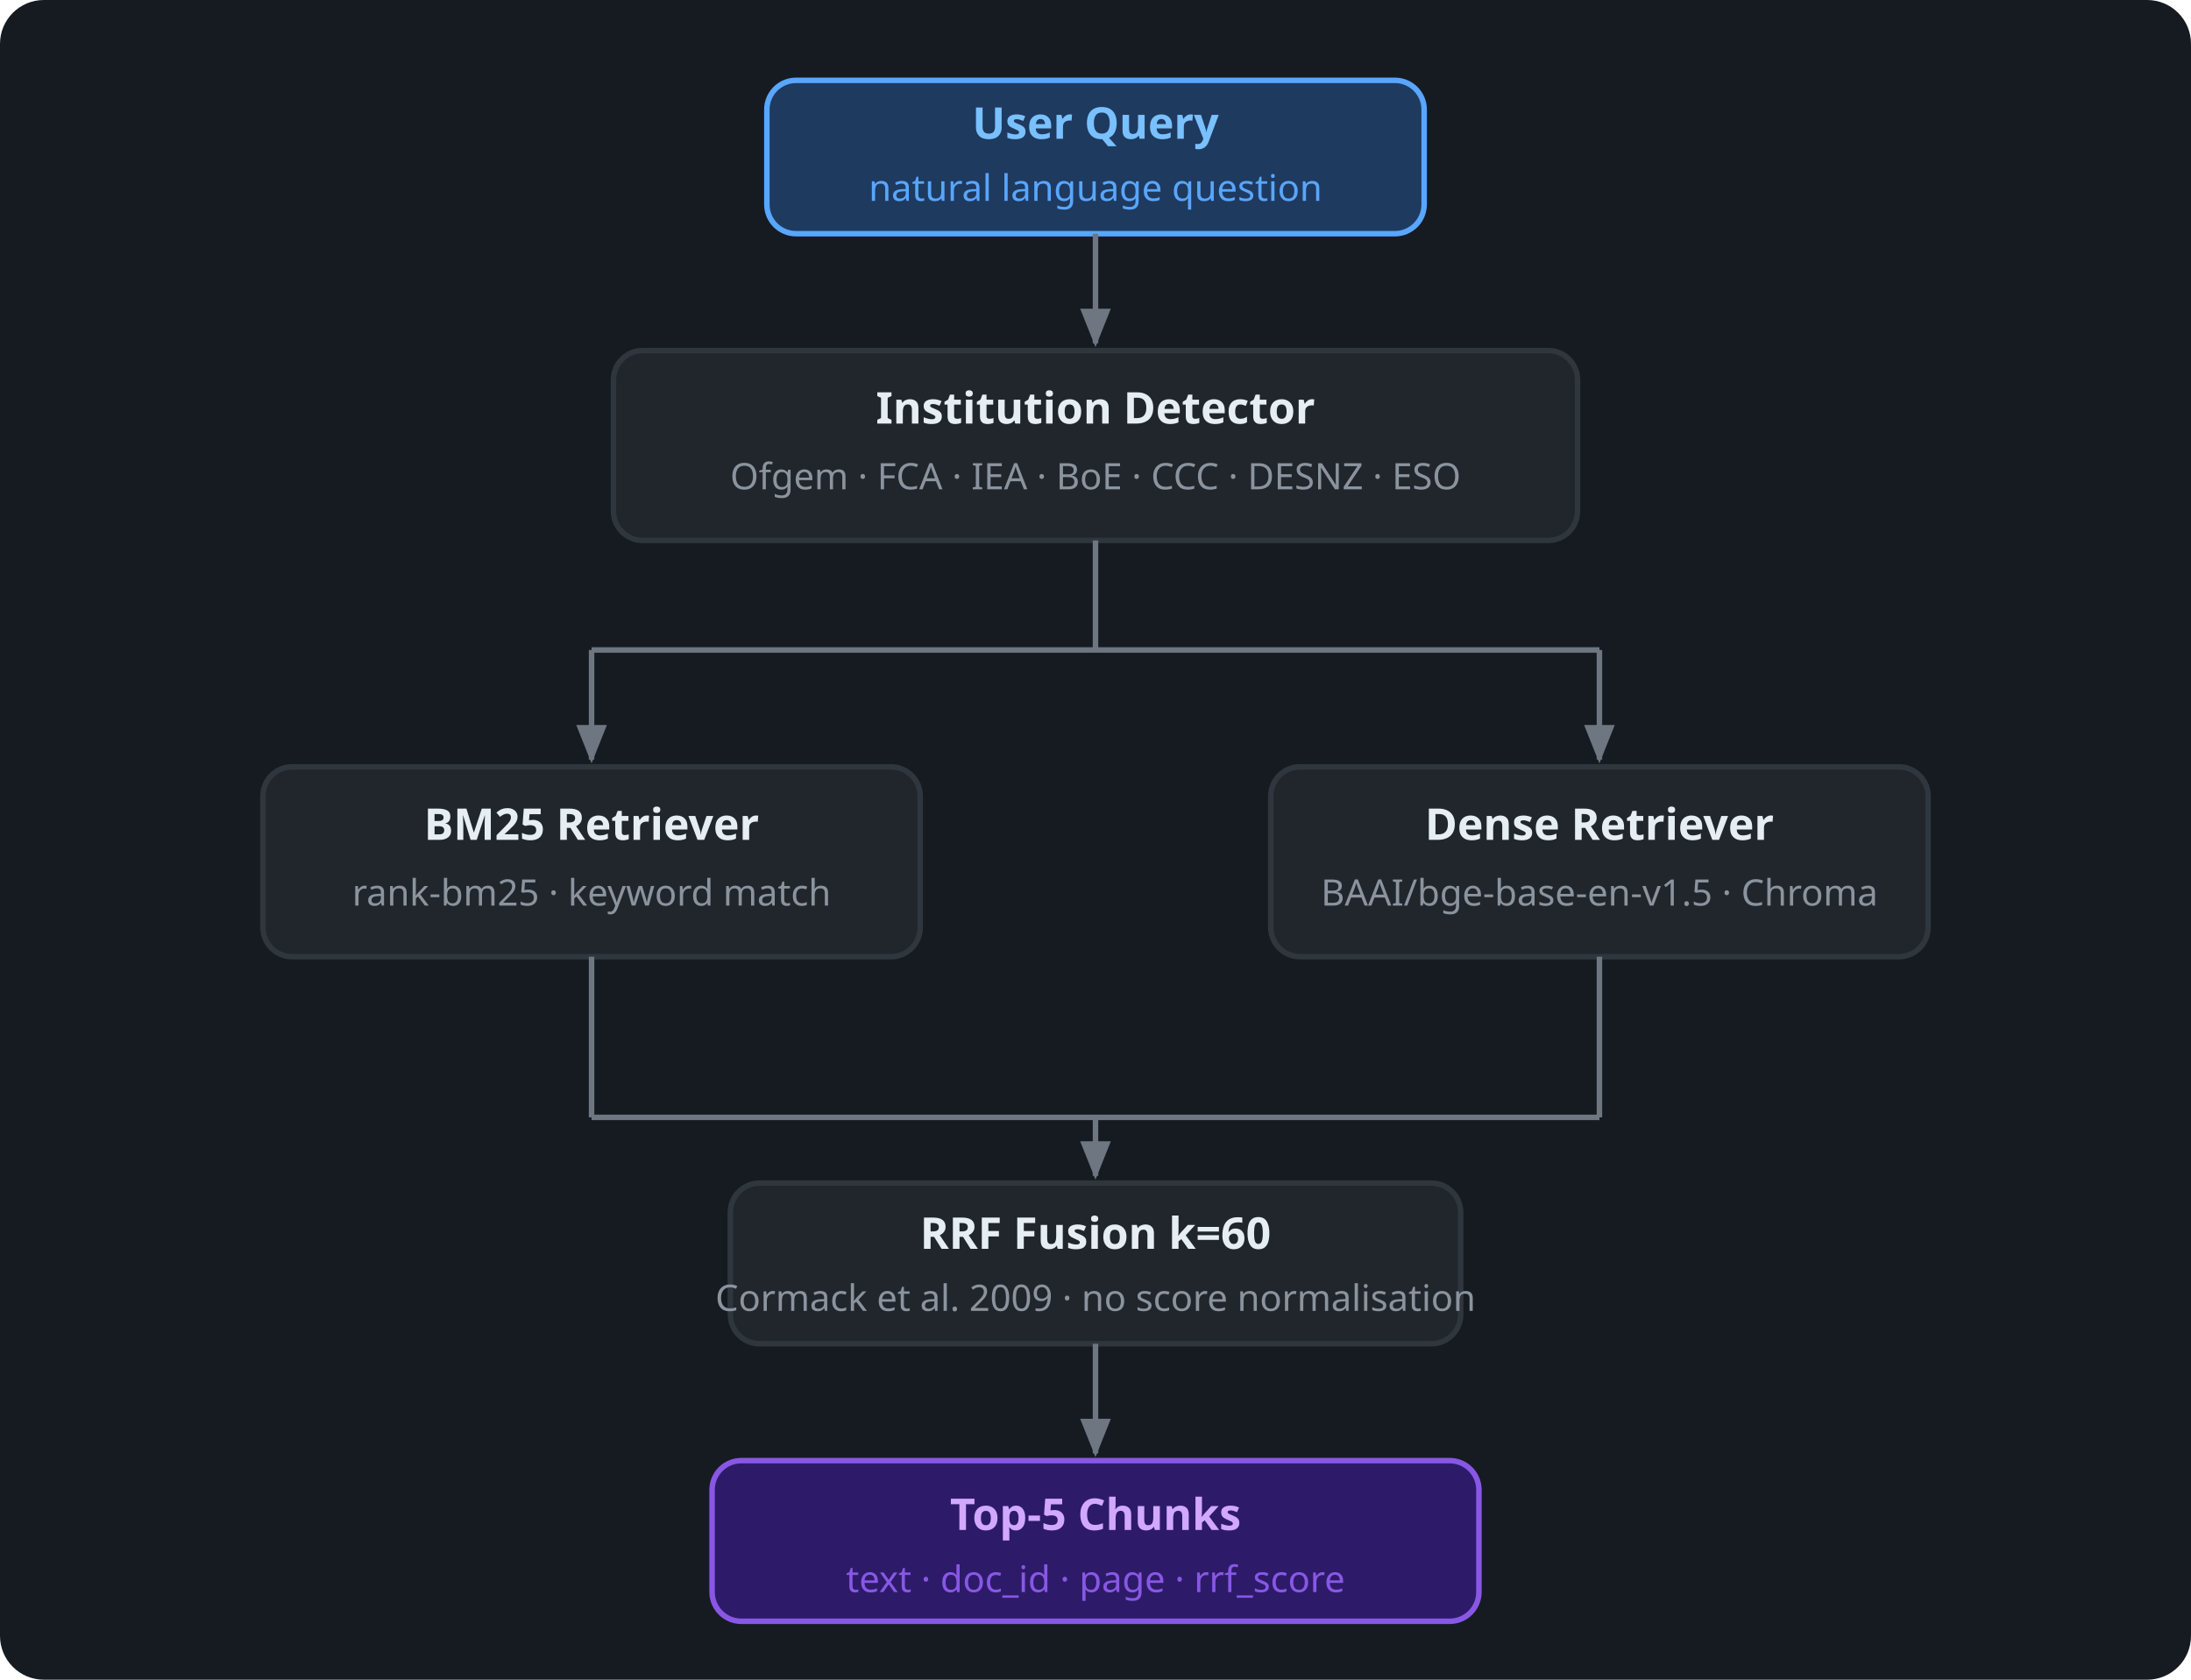
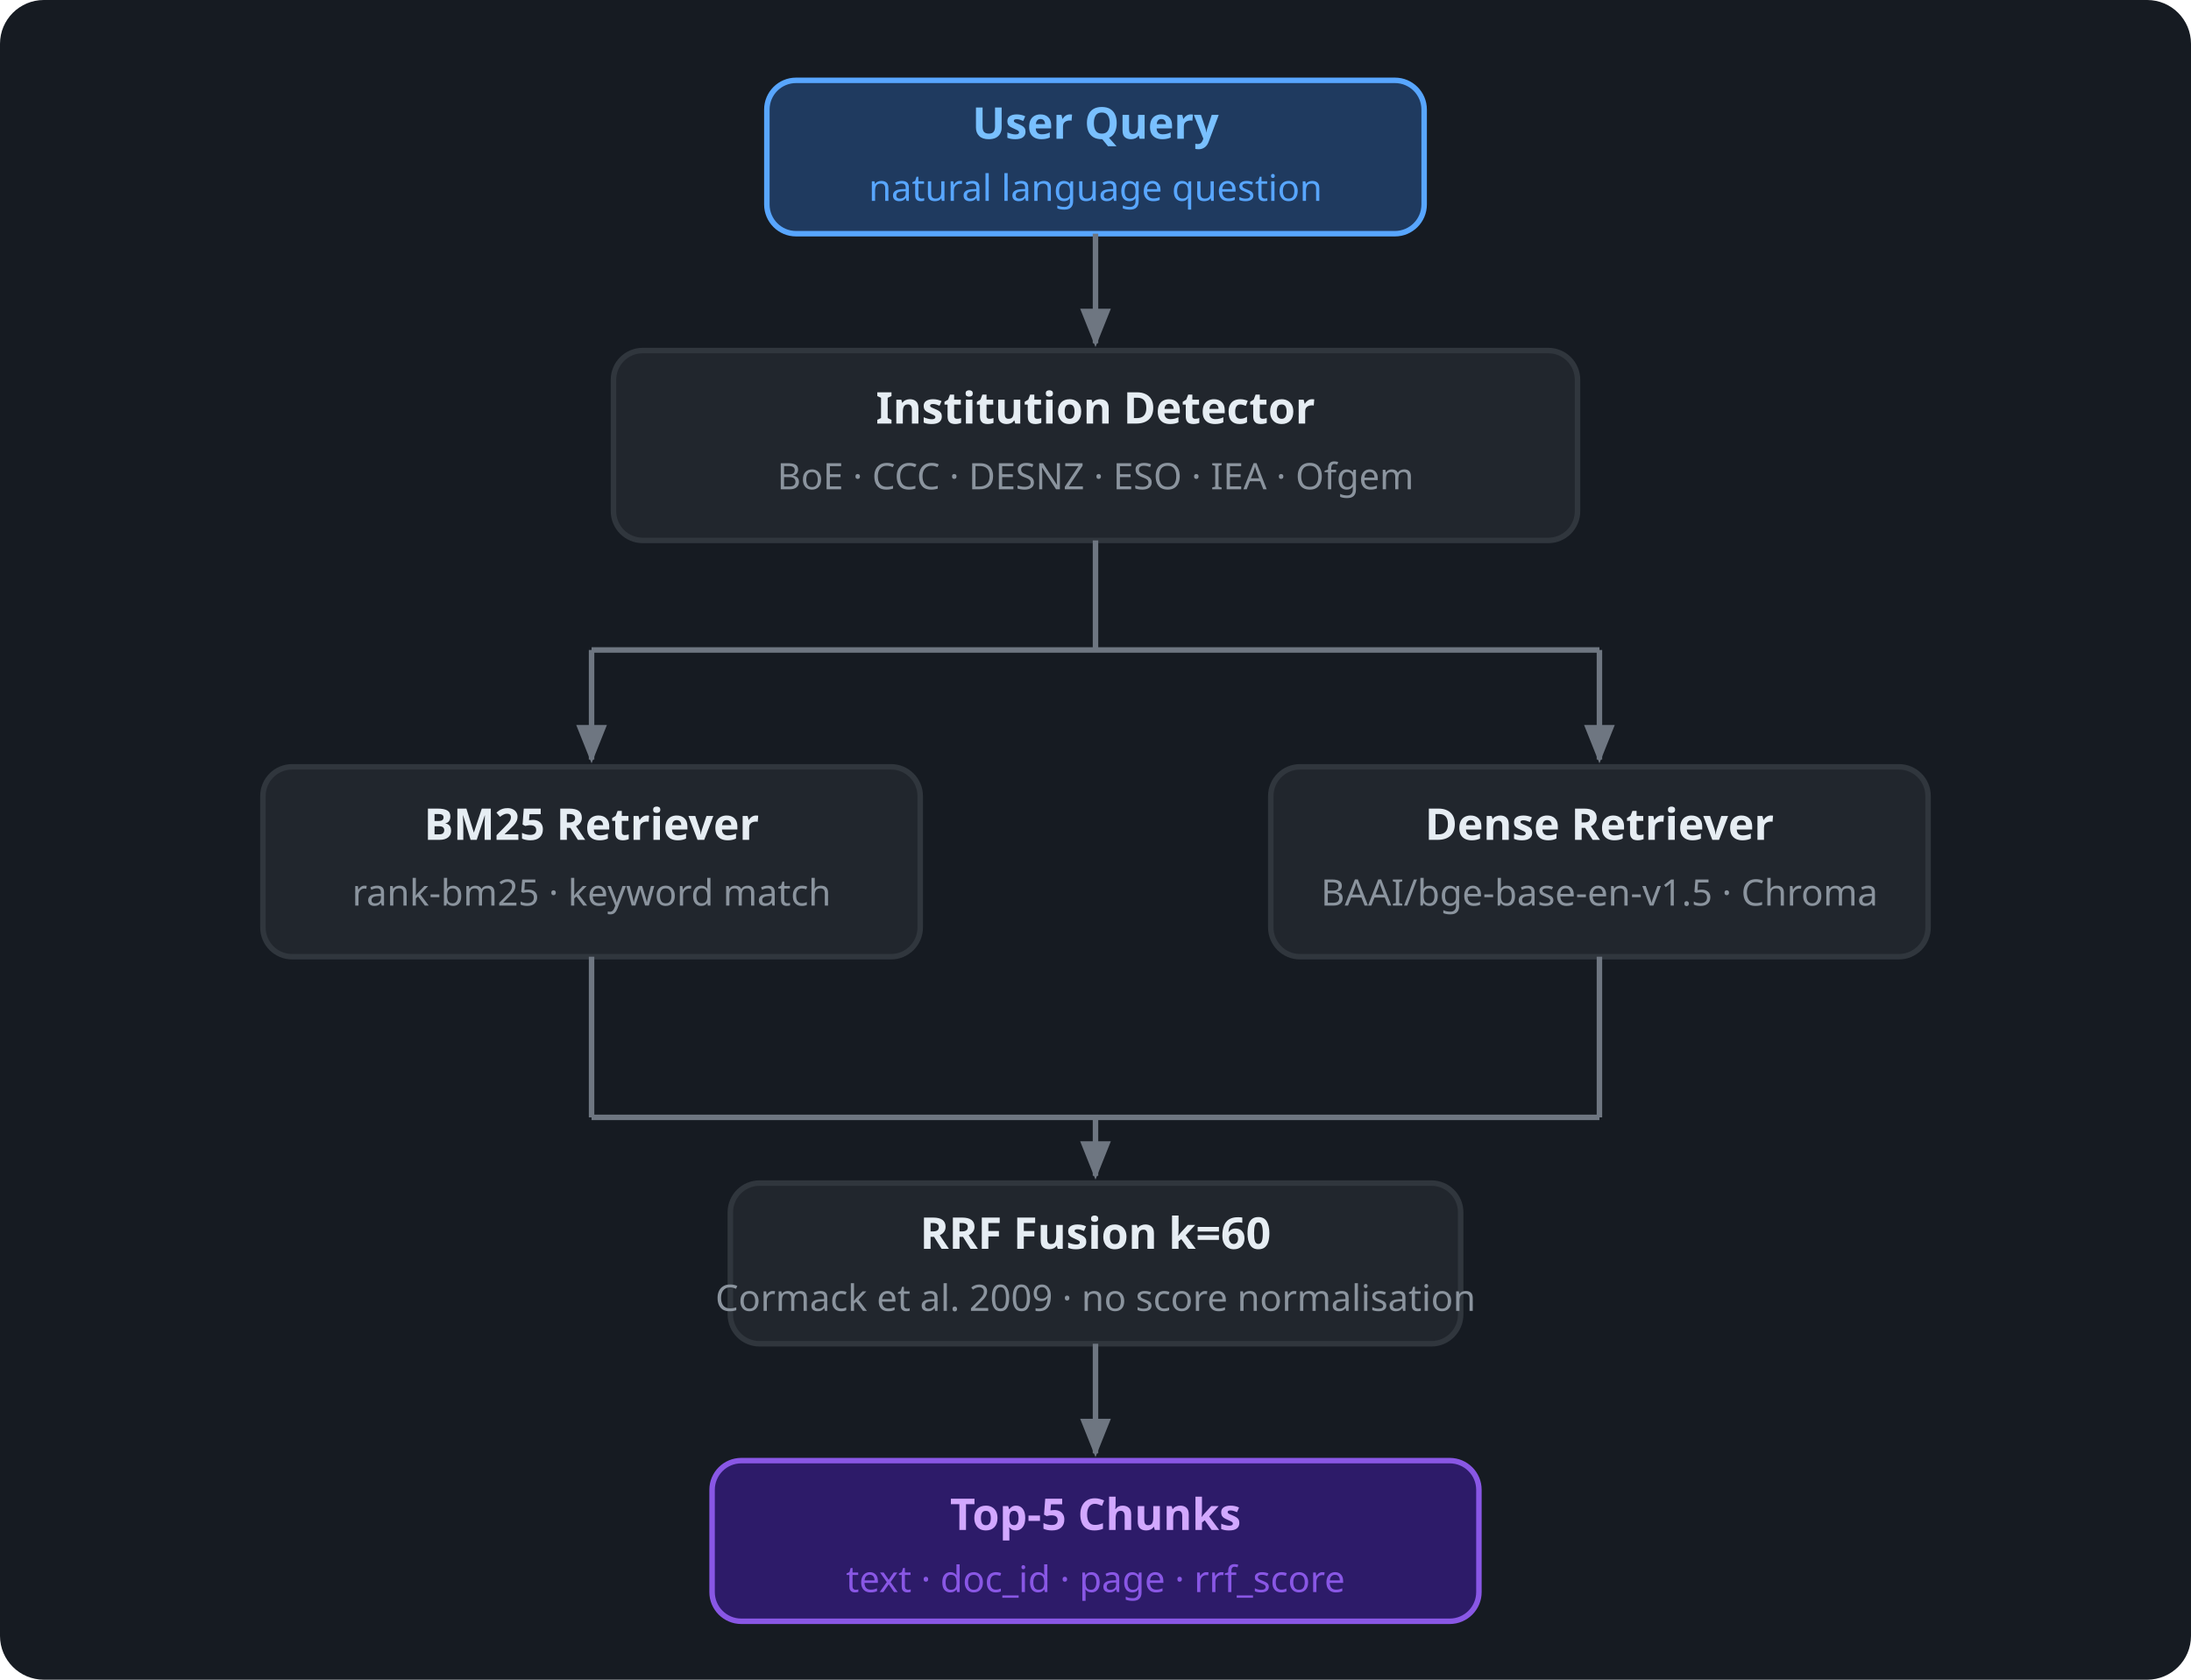
<svg xmlns="http://www.w3.org/2000/svg" viewBox="0 0 600 460">
  <rect width="100%" height="100%" fill="#161b22" rx="12" />
  <defs>
    <marker id="a2" viewBox="0 0 10 10" refX="9" refY="5" markerWidth="7" markerHeight="7" orient="auto">
      <path d="M0,1 L10,5 L0,9 z" fill="#6e7681" />
    </marker>
  </defs>
  <rect x="210" y="22" width="180" height="42" rx="8" fill="#1f3a5f" stroke="#58a6ff" stroke-width="1.5" />
  <text x="300" y="38" text-anchor="middle" fill="#79c0ff" font-size="12" font-weight="700" font-family="ui-sans-serif,system-ui,sans-serif">User Query</text>
  <text x="300" y="55" text-anchor="middle" fill="#58a6ff" font-size="10" font-family="ui-sans-serif,system-ui,sans-serif">natural language question</text>
  <line x1="300" y1="64" x2="300" y2="94" stroke="#6e7681" stroke-width="1.5" marker-end="url(#a2)" />
  <rect x="168" y="96" width="264" height="52" rx="8" fill="#21262d" stroke="#30363d" stroke-width="1.5" />
  <text x="300" y="116" text-anchor="middle" fill="#e6edf3" font-size="12" font-weight="600" font-family="ui-sans-serif,system-ui,sans-serif">Institution Detector</text>
-   <text x="300" y="134" text-anchor="middle" fill="#8b949e" font-size="10" font-family="ui-sans-serif,system-ui,sans-serif">Ofgem · FCA · IEA · BoE · CCC · DESNZ · ESO</text>
+   <text x="300" y="134" text-anchor="middle" fill="#8b949e" font-size="10" font-family="ui-sans-serif,system-ui,sans-serif">BoE · CCC · DESNZ · ESO · IEA · Ofgem</text>
  <line x1="300" y1="148" x2="300" y2="178" stroke="#6e7681" stroke-width="1.5" />
  <line x1="162" y1="178" x2="438" y2="178" stroke="#6e7681" stroke-width="1.5" />
  <line x1="162" y1="178" x2="162" y2="208" stroke="#6e7681" stroke-width="1.5" marker-end="url(#a2)" />
  <line x1="438" y1="178" x2="438" y2="208" stroke="#6e7681" stroke-width="1.5" marker-end="url(#a2)" />
  <rect x="72" y="210" width="180" height="52" rx="8" fill="#21262d" stroke="#30363d" stroke-width="1.5" />
  <text x="162" y="230" text-anchor="middle" fill="#e6edf3" font-size="12" font-weight="600" font-family="ui-sans-serif,system-ui,sans-serif">BM25 Retriever</text>
  <text x="162" y="248" text-anchor="middle" fill="#8b949e" font-size="10" font-family="ui-sans-serif,system-ui,sans-serif">rank-bm25 · keyword match</text>
  <rect x="348" y="210" width="180" height="52" rx="8" fill="#21262d" stroke="#30363d" stroke-width="1.5" />
  <text x="438" y="230" text-anchor="middle" fill="#e6edf3" font-size="12" font-weight="600" font-family="ui-sans-serif,system-ui,sans-serif">Dense Retriever</text>
  <text x="438" y="248" text-anchor="middle" fill="#8b949e" font-size="10" font-family="ui-sans-serif,system-ui,sans-serif">BAAI/bge-base-en-v1.5 · Chroma</text>
  <line x1="162" y1="262" x2="162" y2="306" stroke="#6e7681" stroke-width="1.5" />
  <line x1="438" y1="262" x2="438" y2="306" stroke="#6e7681" stroke-width="1.5" />
  <line x1="162" y1="306" x2="438" y2="306" stroke="#6e7681" stroke-width="1.5" />
  <line x1="300" y1="306" x2="300" y2="322" stroke="#6e7681" stroke-width="1.5" marker-end="url(#a2)" />
  <rect x="200" y="324" width="200" height="44" rx="8" fill="#21262d" stroke="#30363d" stroke-width="1.5" />
  <text x="300" y="342" text-anchor="middle" fill="#e6edf3" font-size="12" font-weight="600" font-family="ui-sans-serif,system-ui,sans-serif">RRF Fusion  k=60</text>
  <text x="300" y="359" text-anchor="middle" fill="#8b949e" font-size="10" font-family="ui-sans-serif,system-ui,sans-serif">Cormack et al. 2009 · no score normalisation</text>
  <line x1="300" y1="368" x2="300" y2="398" stroke="#6e7681" stroke-width="1.5" marker-end="url(#a2)" />
  <rect x="195" y="400" width="210" height="44" rx="8" fill="#2d1b69" stroke="#8957e5" stroke-width="1.5" />
  <text x="300" y="419" text-anchor="middle" fill="#d2a8ff" font-size="12" font-weight="700" font-family="ui-sans-serif,system-ui,sans-serif">Top-5 Chunks</text>
  <text x="300" y="436" text-anchor="middle" fill="#8957e5" font-size="10" font-family="ui-sans-serif,system-ui,sans-serif">text · doc_id · page · rrf_score</text>
</svg>
